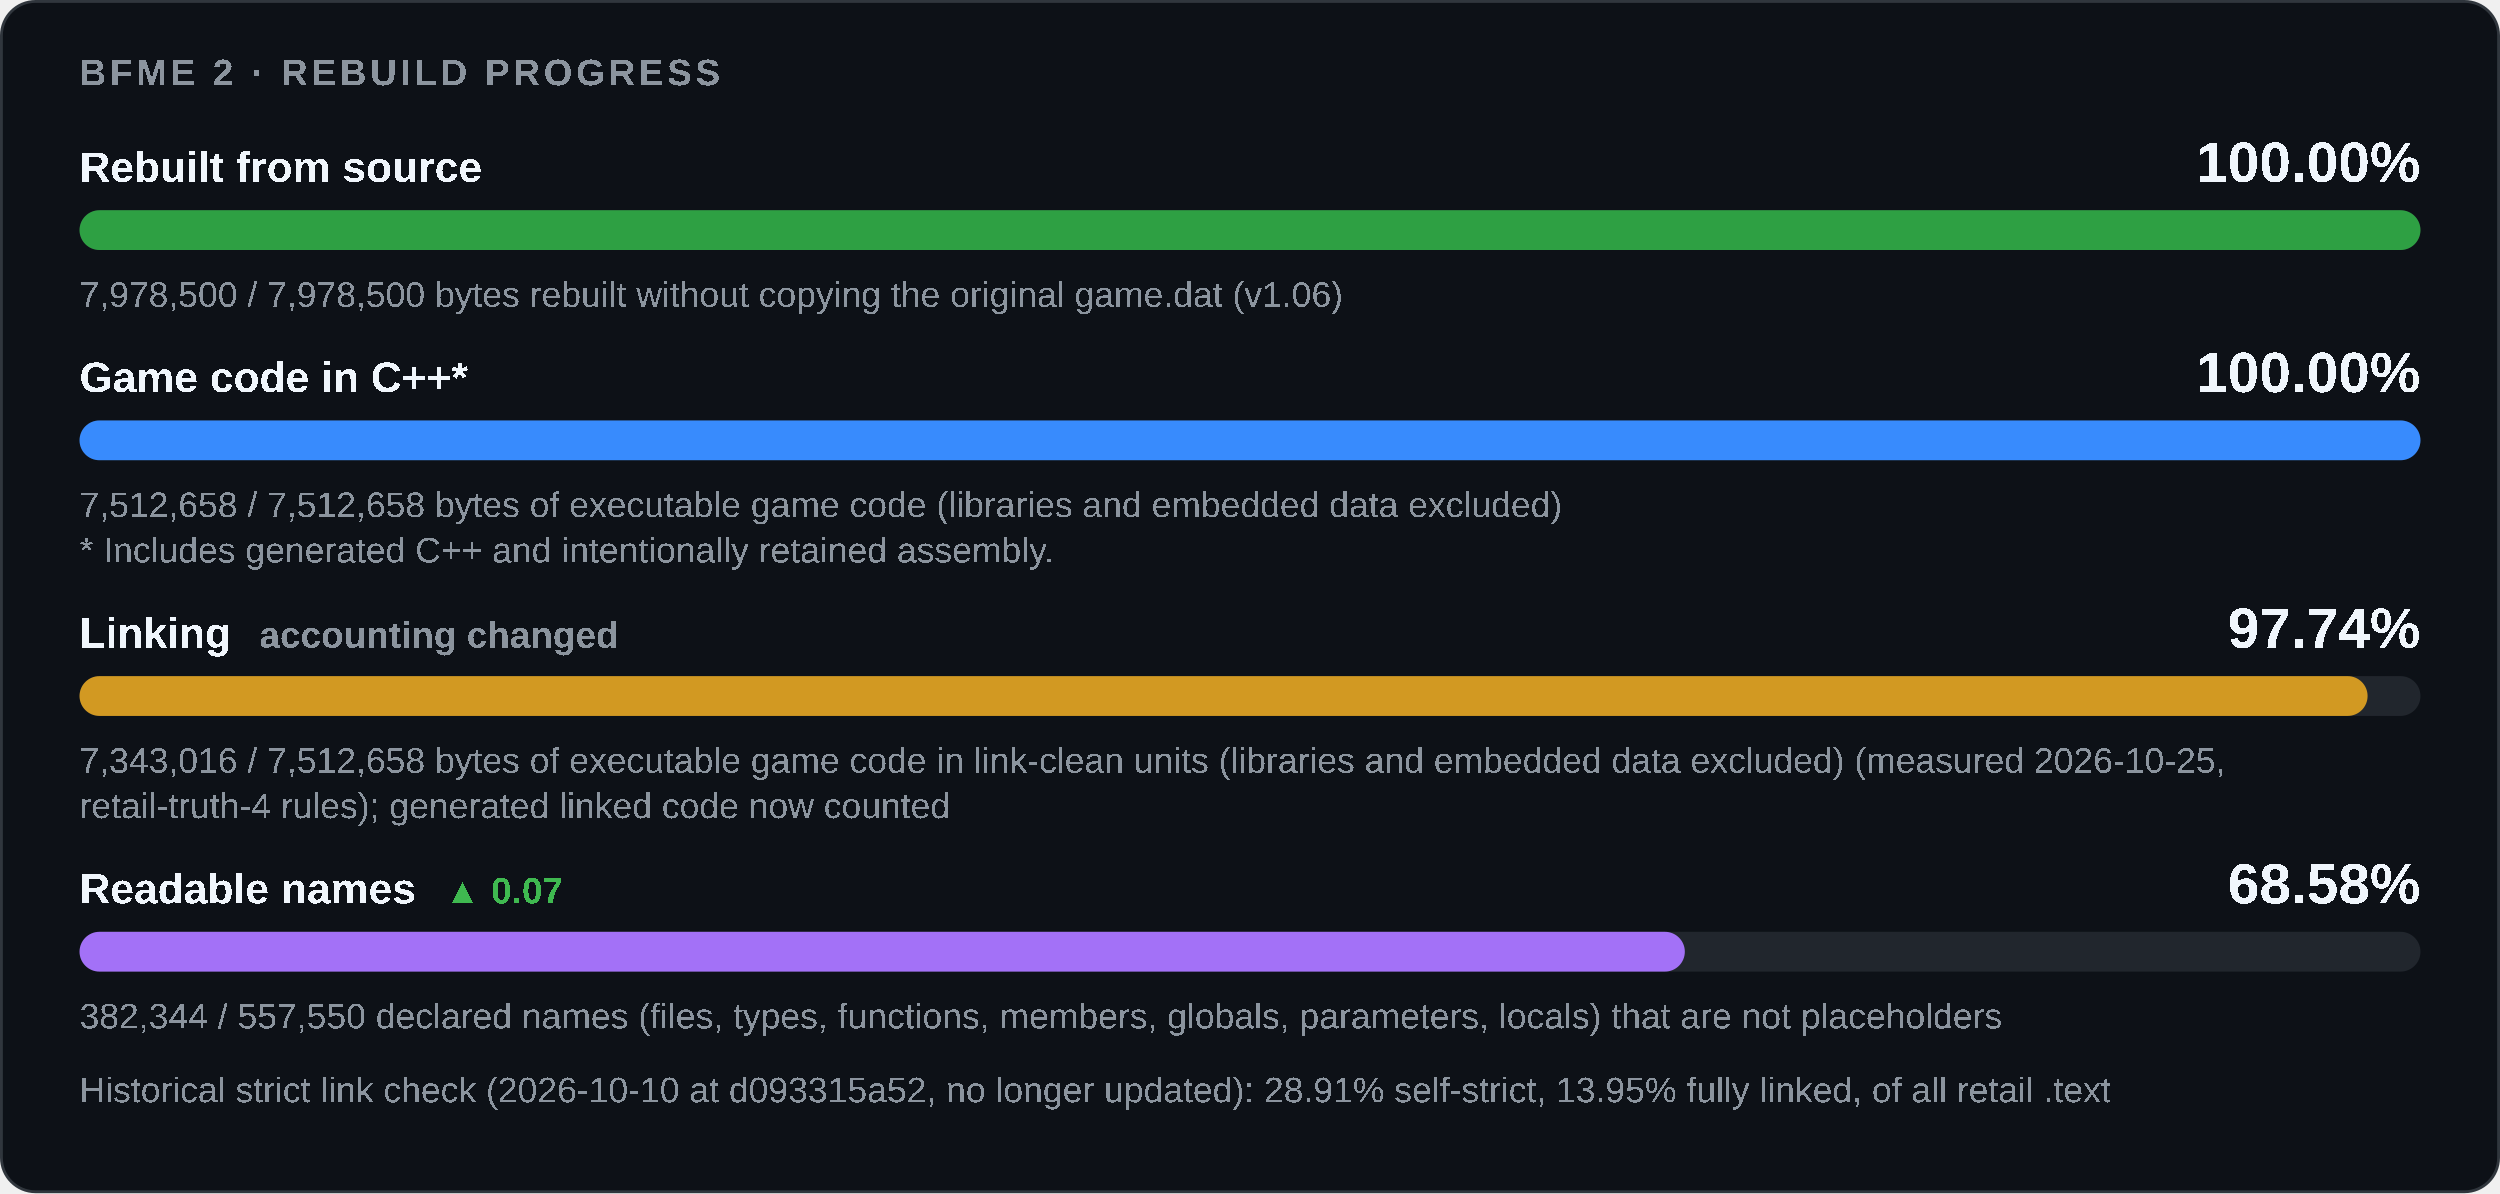
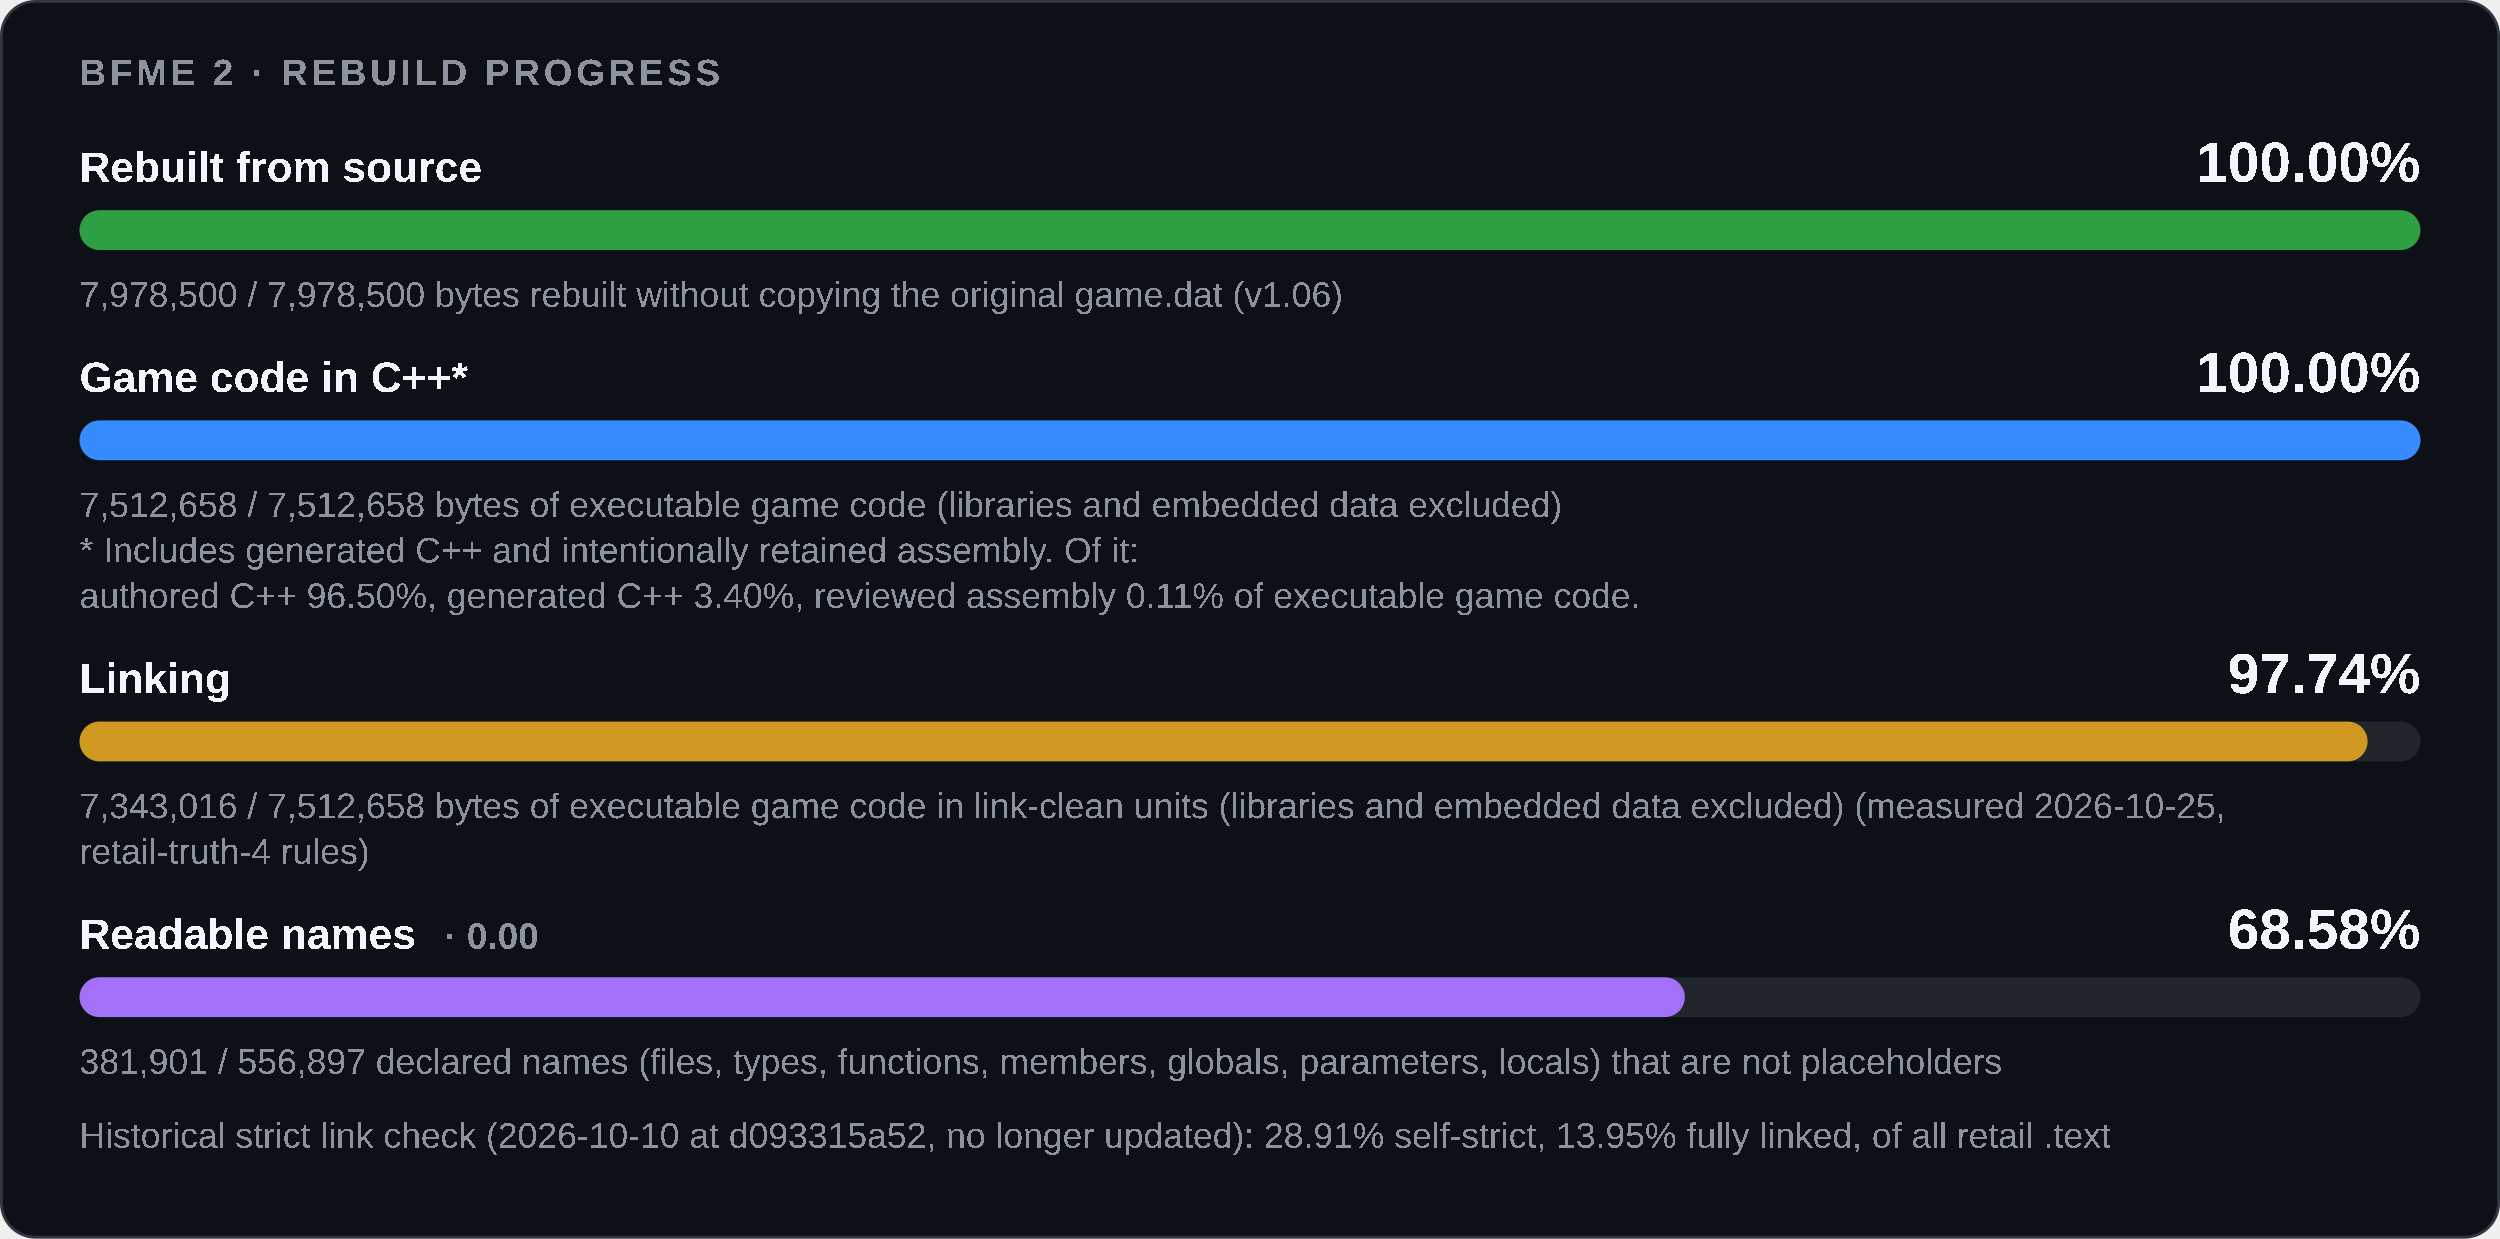
- <svg xmlns="http://www.w3.org/2000/svg" width="880" height="420" viewBox="0 0 880 420" role="img" aria-labelledby="title desc">
+ <svg xmlns="http://www.w3.org/2000/svg" width="880" height="436" viewBox="0 0 880 436" role="img" aria-labelledby="title desc">
  <style>
    .card { fill: #0d1117; stroke: #30363d; } .track { fill: #21262d; }
    .strong { fill: #f0f6fc; } .muted { fill: #8b949e; } .up { fill: #3fb950; } .down { fill: #f85149; }
    @media (prefers-color-scheme: light) {
      .card { fill: #ffffff; stroke: #d0d7de; } .track { fill: #eaeef2; }
      .strong { fill: #1f2328; } .muted { fill: #59636e; } .up { fill: #1a7f37; } .down { fill: #cf222e; }
    }
  </style>
-   <rect class="card" x="0.5" y="0.5" width="879" height="419" rx="12" />
+   <rect class="card" x="0.5" y="0.5" width="879" height="435" rx="12" />
  <g font-family="'Segoe UI',Arial" text-rendering="optimizeSpeed" kerning="0" style="font-kerning:none;font-feature-settings:'kern' 0">
    <text x="28" y="30" class="muted" font-size="13" font-weight="600" letter-spacing="1.3">BFME 2 · REBUILD PROGRESS</text>
    <text x="28" y="64" class="strong" font-size="15" font-weight="600">Rebuilt from source</text>
    <text x="852" y="64" class="strong" font-size="20" font-weight="700" text-anchor="end">100.00%</text>
    <rect class="track" x="28" y="74" width="824" height="14" rx="7" />
    <rect x="28" y="74" width="824.00" height="14" rx="7" fill="#2ea043" />
    <text x="28" y="108" class="muted" font-size="12.5">7,978,500 / 7,978,500 bytes rebuilt without copying the original game.dat (v1.06)</text>
    <text x="28" y="138" class="strong" font-size="15" font-weight="600">Game code in C++*</text>
    <text x="852" y="138" class="strong" font-size="20" font-weight="700" text-anchor="end">100.00%</text>
    <rect class="track" x="28" y="148" width="824" height="14" rx="7" />
    <rect x="28" y="148" width="824.00" height="14" rx="7" fill="#388bfd" />
    <text x="28" y="182" class="muted" font-size="12.5">7,512,658 / 7,512,658 bytes of executable game code (libraries and embedded data excluded)</text>
-     <text x="28" y="198" class="muted" font-size="12.5">* Includes generated C++ and intentionally retained assembly.</text>
-     <text x="28" y="228" class="strong" font-size="15" font-weight="600">Linking<tspan class="muted" dx="10" font-size="13" font-weight="600">accounting changed</tspan>
+     <text x="28" y="198" class="muted" font-size="12.5">* Includes generated C++ and intentionally retained assembly. Of it:</text>
+     <text x="28" y="214" class="muted" font-size="12.5">authored C++ 96.50%, generated C++ 3.40%, reviewed assembly 0.11% of executable game code.</text>
+     <text x="28" y="244" class="strong" font-size="15" font-weight="600">Linking</text>
+     <text x="852" y="244" class="strong" font-size="20" font-weight="700" text-anchor="end">97.74%</text>
+     <rect class="track" x="28" y="254" width="824" height="14" rx="7" />
+     <rect x="28" y="254" width="805.39" height="14" rx="7" fill="#d29922" />
+     <text x="28" y="288" class="muted" font-size="12.5">7,343,016 / 7,512,658 bytes of executable game code in link-clean units (libraries and embedded data excluded) (measured 2026-10-25,</text>
+     <text x="28" y="304" class="muted" font-size="12.5">retail-truth-4 rules)</text>
+     <text x="28" y="334" class="strong" font-size="15" font-weight="600">Readable names<tspan class="muted" dx="10" font-size="13" font-weight="600">· 0.00</tspan>
    </text>
-     <text x="852" y="228" class="strong" font-size="20" font-weight="700" text-anchor="end">97.74%</text>
-     <rect class="track" x="28" y="238" width="824" height="14" rx="7" />
-     <rect x="28" y="238" width="805.39" height="14" rx="7" fill="#d29922" />
-     <text x="28" y="272" class="muted" font-size="12.5">7,343,016 / 7,512,658 bytes of executable game code in link-clean units (libraries and embedded data excluded) (measured 2026-10-25,</text>
-     <text x="28" y="288" class="muted" font-size="12.5">retail-truth-4 rules); generated linked code now counted</text>
-     <text x="28" y="318" class="strong" font-size="15" font-weight="600">Readable names<tspan class="up" dx="10" font-size="13" font-weight="600">▲ 0.07</tspan>
-     </text>
-     <text x="852" y="318" class="strong" font-size="20" font-weight="700" text-anchor="end">68.58%</text>
-     <rect class="track" x="28" y="328" width="824" height="14" rx="7" />
-     <rect x="28" y="328" width="565.06" height="14" rx="7" fill="#a371f7" />
-     <text x="28" y="362" class="muted" font-size="12.5">382,344 / 557,550 declared names (files, types, functions, members, globals, parameters, locals) that are not placeholders</text>
-     <text x="28" y="388" class="muted" font-size="12.5">Historical strict link check (2026-10-10 at d093315a52, no longer updated): 28.91% self-strict, 13.95% fully linked, of all retail .text</text>
+     <text x="852" y="334" class="strong" font-size="20" font-weight="700" text-anchor="end">68.58%</text>
+     <rect class="track" x="28" y="344" width="824" height="14" rx="7" />
+     <rect x="28" y="344" width="565.07" height="14" rx="7" fill="#a371f7" />
+     <text x="28" y="378" class="muted" font-size="12.5">381,901 / 556,897 declared names (files, types, functions, members, globals, parameters, locals) that are not placeholders</text>
+     <text x="28" y="404" class="muted" font-size="12.5">Historical strict link check (2026-10-10 at d093315a52, no longer updated): 28.91% self-strict, 13.95% fully linked, of all retail .text</text>
  </g>
</svg>
